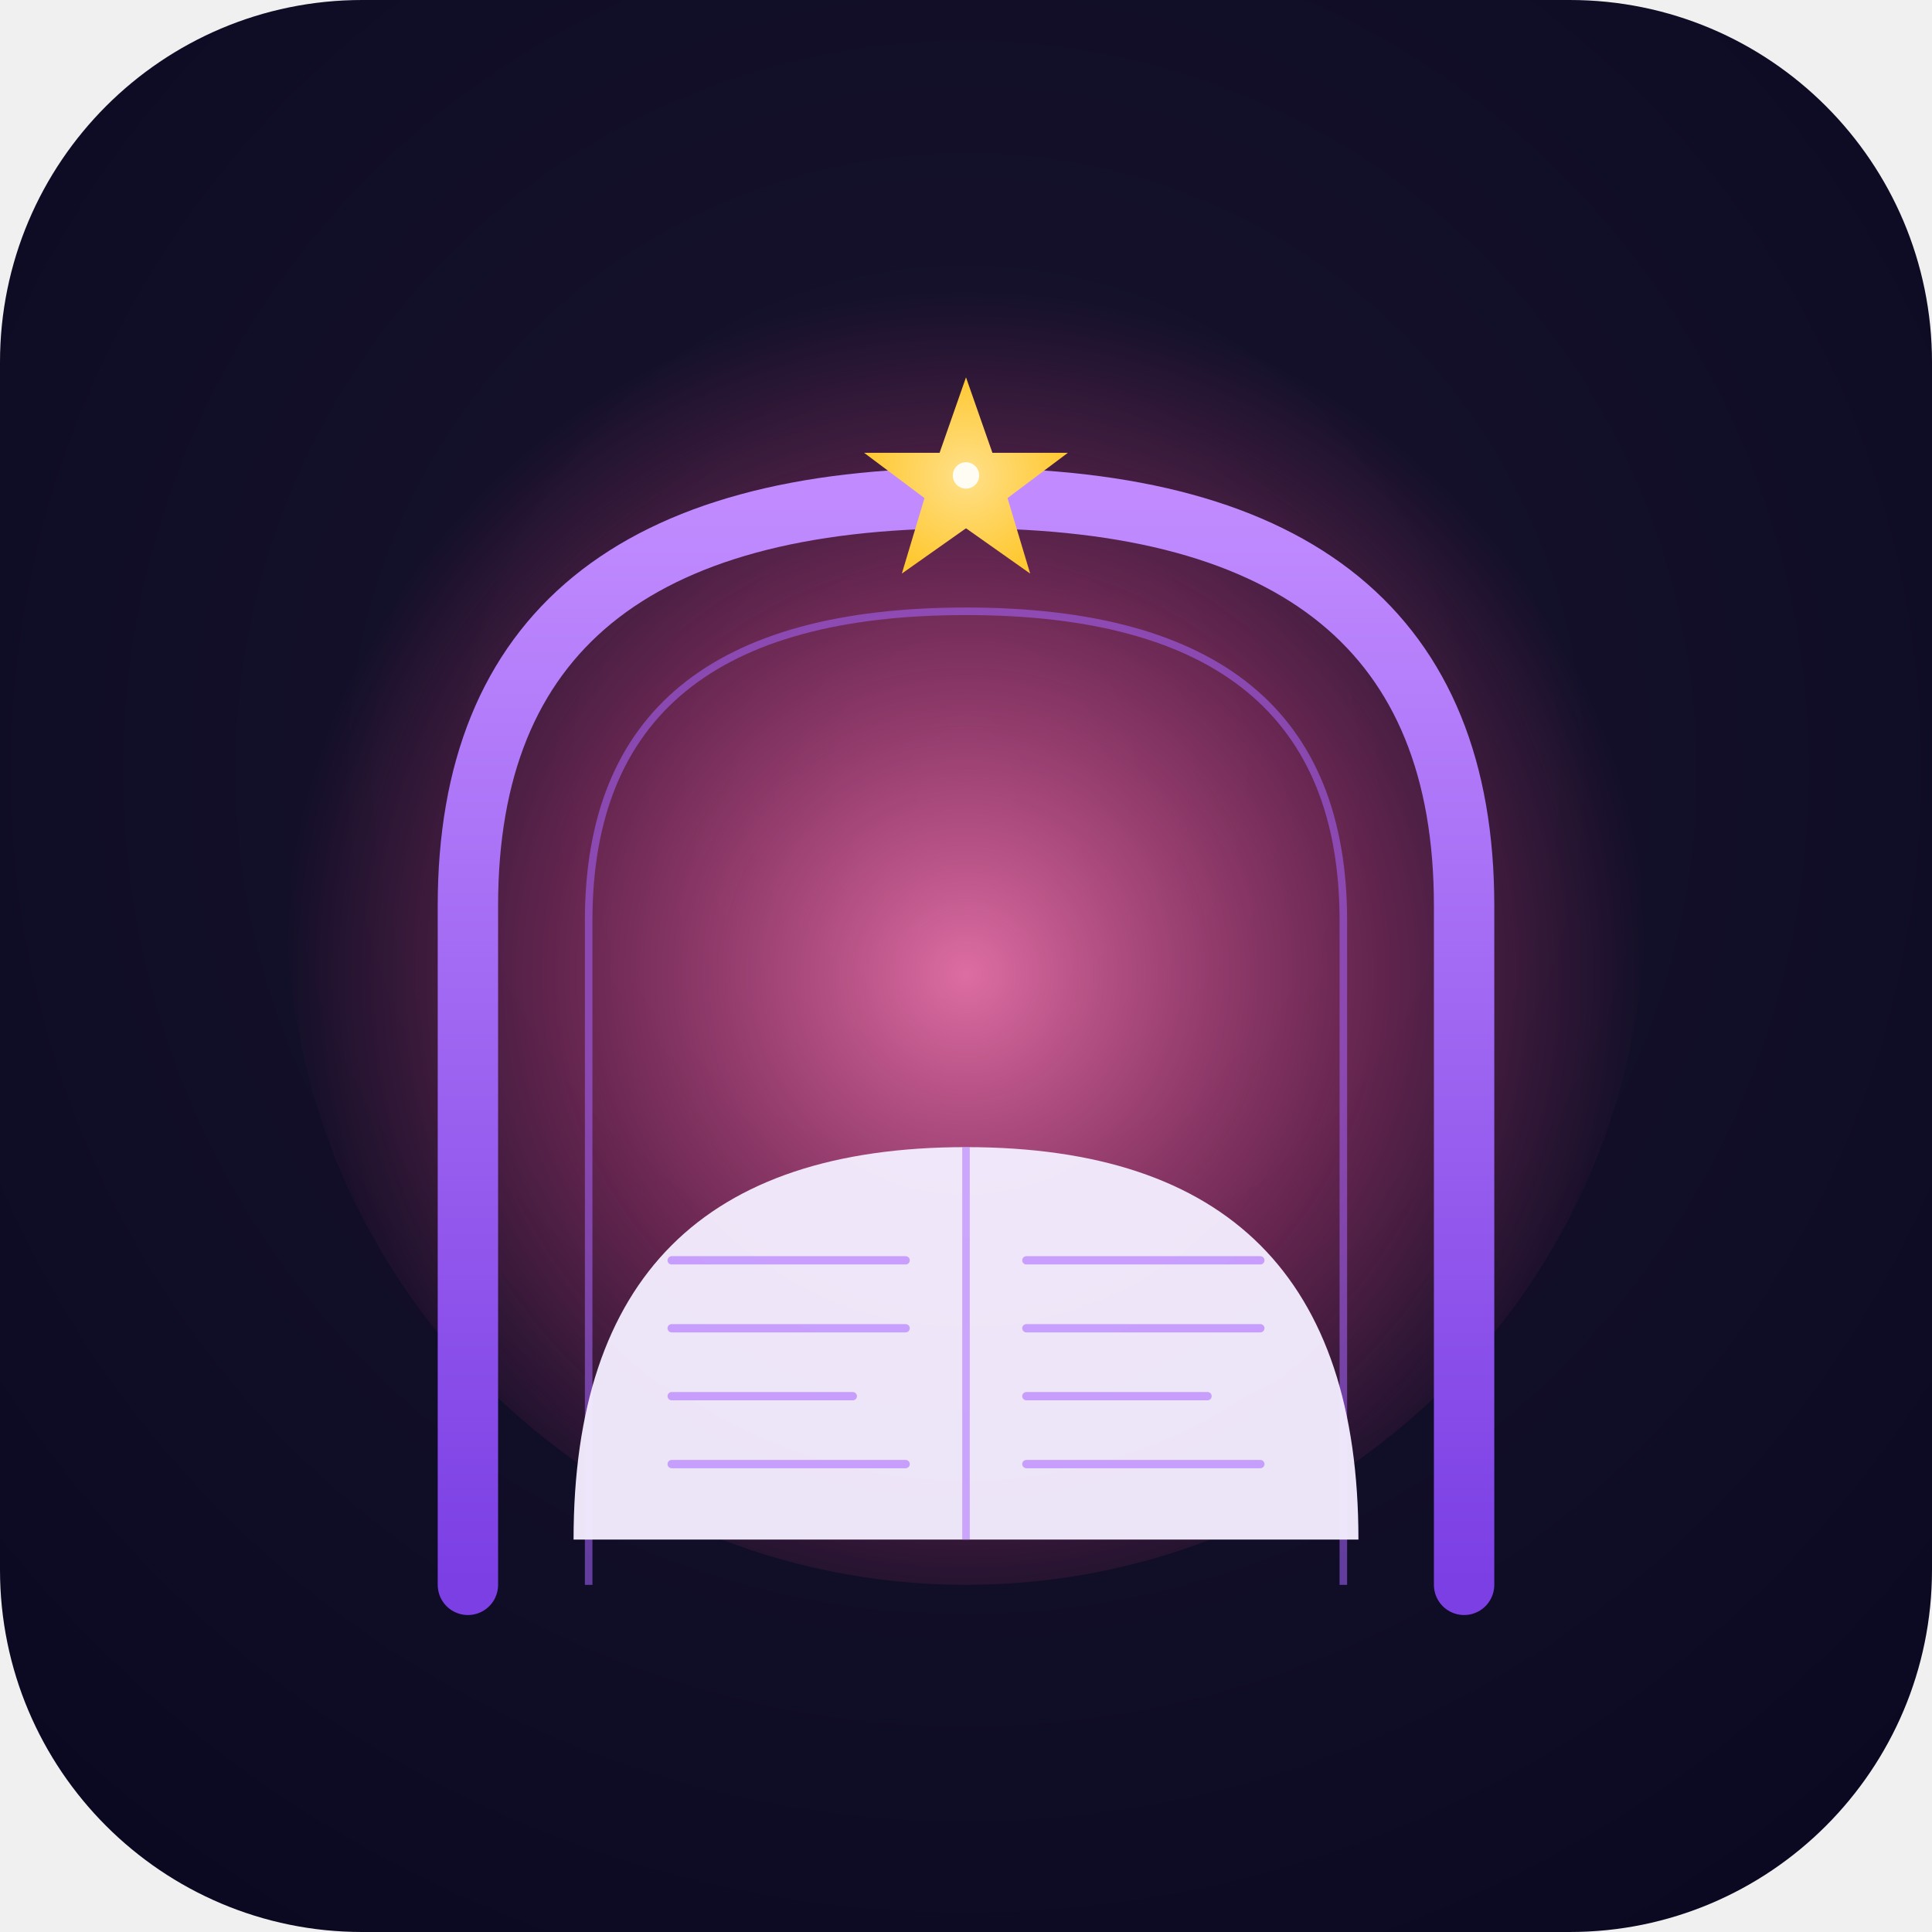
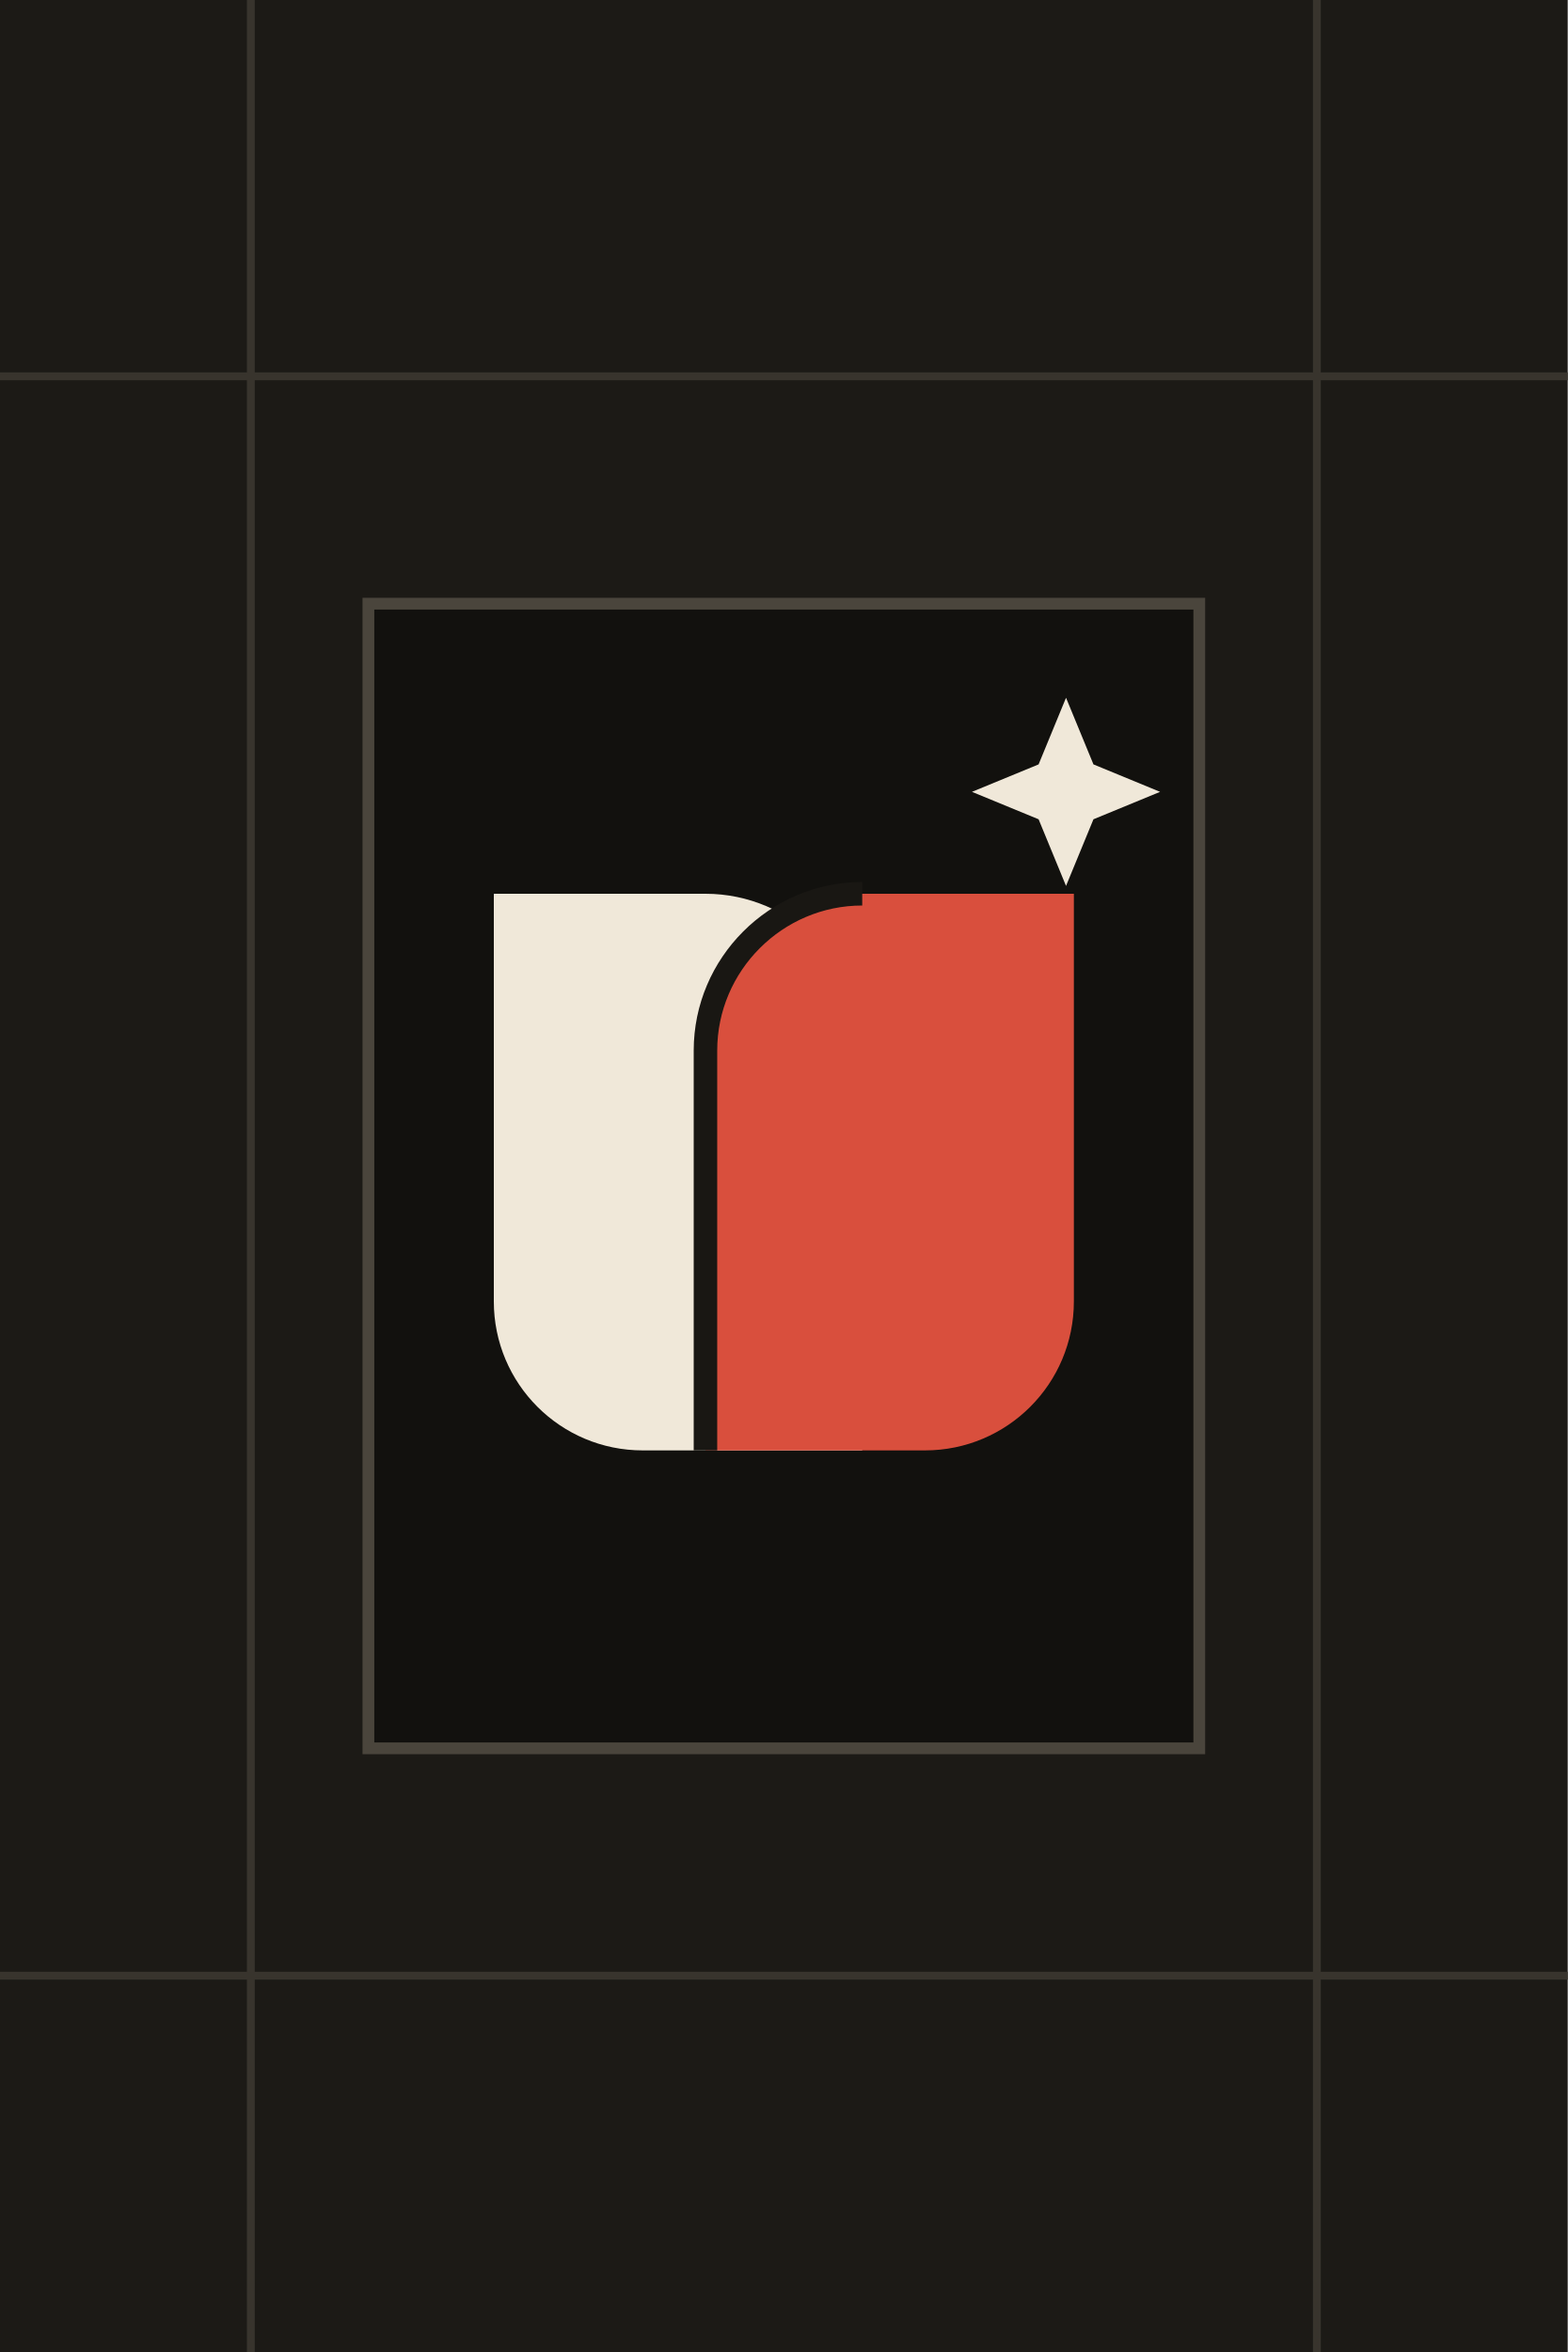
- <svg xmlns="http://www.w3.org/2000/svg" viewBox="0 0 512 512" width="512" height="512">
-   <defs>
-     <radialGradient id="bg" cx="50%" cy="40%" r="75%">
-       <stop offset="0%" stop-color="#1A1530" />
-       <stop offset="100%" stop-color="#0A0820" />
-     </radialGradient>
-     <linearGradient id="neonPurple" x1="0" y1="0" x2="0" y2="1">
-       <stop offset="0%" stop-color="#C18BFF" />
-       <stop offset="100%" stop-color="#7B3FE4" />
-     </linearGradient>
-     <radialGradient id="magentaGlow" cx="50%" cy="55%" r="50%">
-       <stop offset="0%" stop-color="#FF7DB8" stop-opacity="0.85" />
-       <stop offset="60%" stop-color="#F2498F" stop-opacity="0.35" />
-       <stop offset="100%" stop-color="#F2498F" stop-opacity="0" />
-     </radialGradient>
-     <radialGradient id="gold" cx="50%" cy="50%" r="50%">
-       <stop offset="0%" stop-color="#FFE08A" />
-       <stop offset="100%" stop-color="#FFC933" />
-     </radialGradient>
-   </defs>
-   <rect width="512" height="512" rx="96" fill="url(#bg)" />
-   <circle cx="256" cy="240" r="180" fill="url(#magentaGlow)" />
-   <path d="M 124 420 L 124 240 Q 124 132 256 132 Q 388 132 388 240 L 388 420" fill="none" stroke="url(#neonPurple)" stroke-width="16" stroke-linecap="round" stroke-linejoin="round" />
-   <path d="M 156 420 L 156 244 Q 156 162 256 162 Q 356 162 356 244 L 356 420" fill="none" stroke="#A864FF" stroke-width="2" opacity="0.55" />
-   <g>
-     <path d="M 152 408 Q 152 304 256 304 L 256 408 Z" fill="#F4EDFF" opacity="0.96" />
-     <path d="M 360 408 Q 360 304 256 304 L 256 408 Z" fill="#F4EDFF" opacity="0.96" />
-     <line x1="256" y1="304" x2="256" y2="408" stroke="#A864FF" stroke-width="2" opacity="0.5" />
-     <g stroke="#A864FF" stroke-width="2.2" stroke-linecap="round" opacity="0.55">
-       <line x1="178" y1="334" x2="240" y2="334" />
-       <line x1="178" y1="352" x2="240" y2="352" />
-       <line x1="178" y1="370" x2="226" y2="370" />
-       <line x1="178" y1="388" x2="240" y2="388" />
-     </g>
-     <g stroke="#A864FF" stroke-width="2.2" stroke-linecap="round" opacity="0.55">
-       <line x1="272" y1="334" x2="334" y2="334" />
-       <line x1="272" y1="352" x2="334" y2="352" />
-       <line x1="272" y1="370" x2="320" y2="370" />
-       <line x1="272" y1="388" x2="334" y2="388" />
-     </g>
-   </g>
-   <path d="M 256 100 L 263 120 L 283 120 L 267 132 L 273 152 L 256 140 L 239 152 L 245 132 L 229 120 L 249 120 Z" fill="url(#gold)" />
-   <circle cx="256" cy="126" r="3.5" fill="#FFFFFF" opacity="0.9" />
+ <svg xmlns="http://www.w3.org/2000/svg" viewBox="0 0 400 600" role="img" aria-labelledby="title">
+   <rect width="400" height="600" fill="#1C1A16" />
+   <path d="M0 96h400M0 504h400M64 0v600M336 0v600" stroke="#38342D" stroke-width="2" />
+   <rect x="94" y="154" width="212" height="292" fill="#12110E" stroke="#4A453C" stroke-width="3" />
+   <path d="M126 228h54c22 0 40 18 40 40v102h-56c-21 0-38-17-38-38V228Z" fill="#F0E8D9" />
+   <path d="M274 228h-54c-22 0-40 18-40 40v102h56c21 0 38-17 38-38V228Z" fill="#D94F3D" />
+   <path d="M180 268c0-22 18-40 40-40M180 268v102" fill="none" stroke="#191713" stroke-width="6" />
+   <path d="m272 178 7 17 17 7-17 7-7 17-7-17-17-7 17-7 7-17Z" fill="#F0E8D9" />
</svg>
